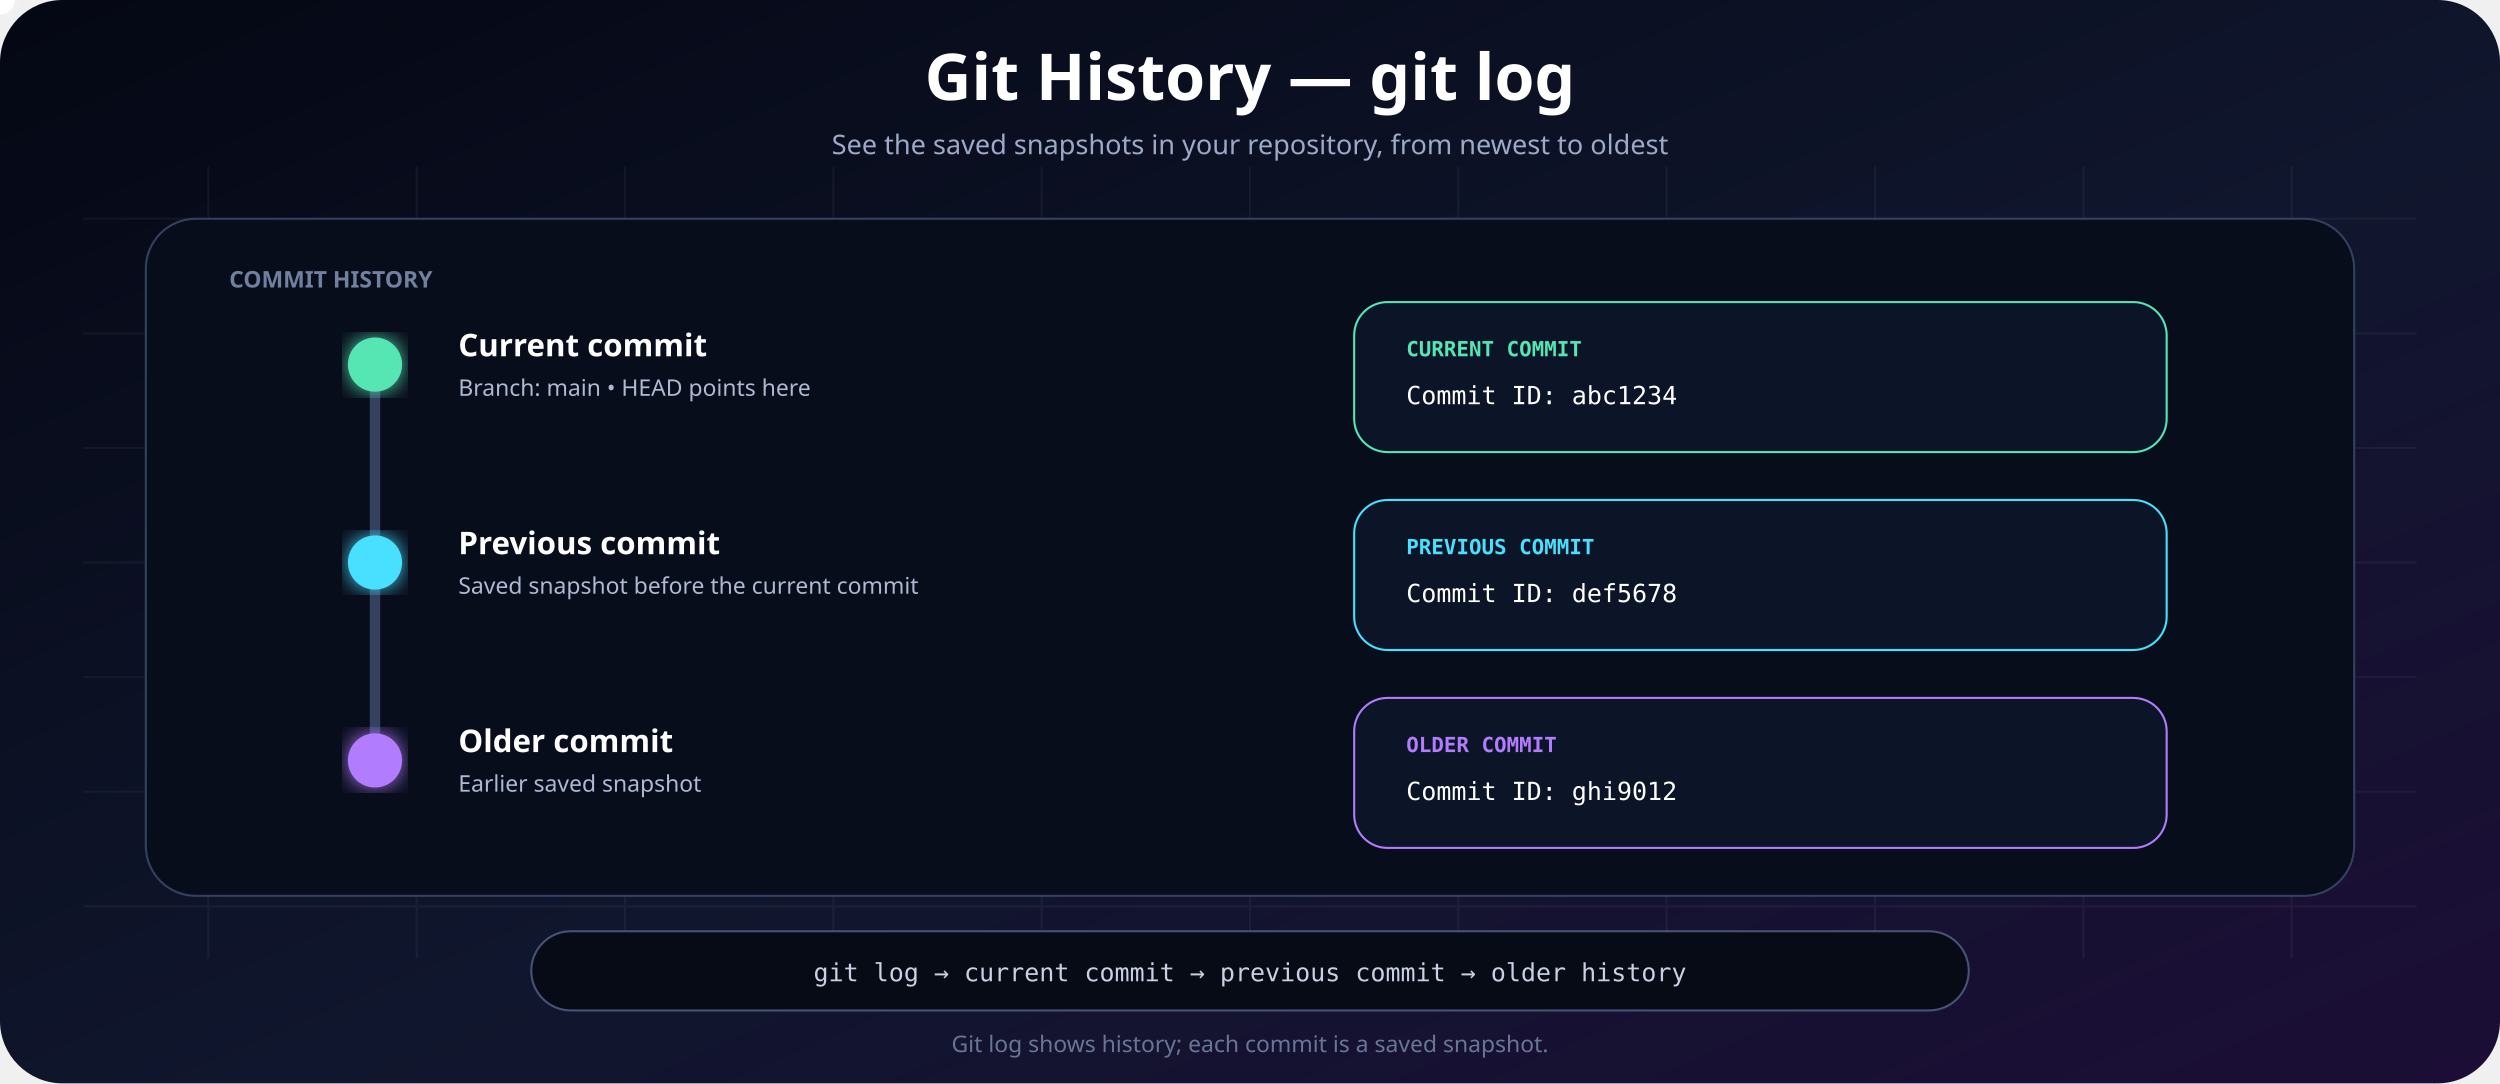
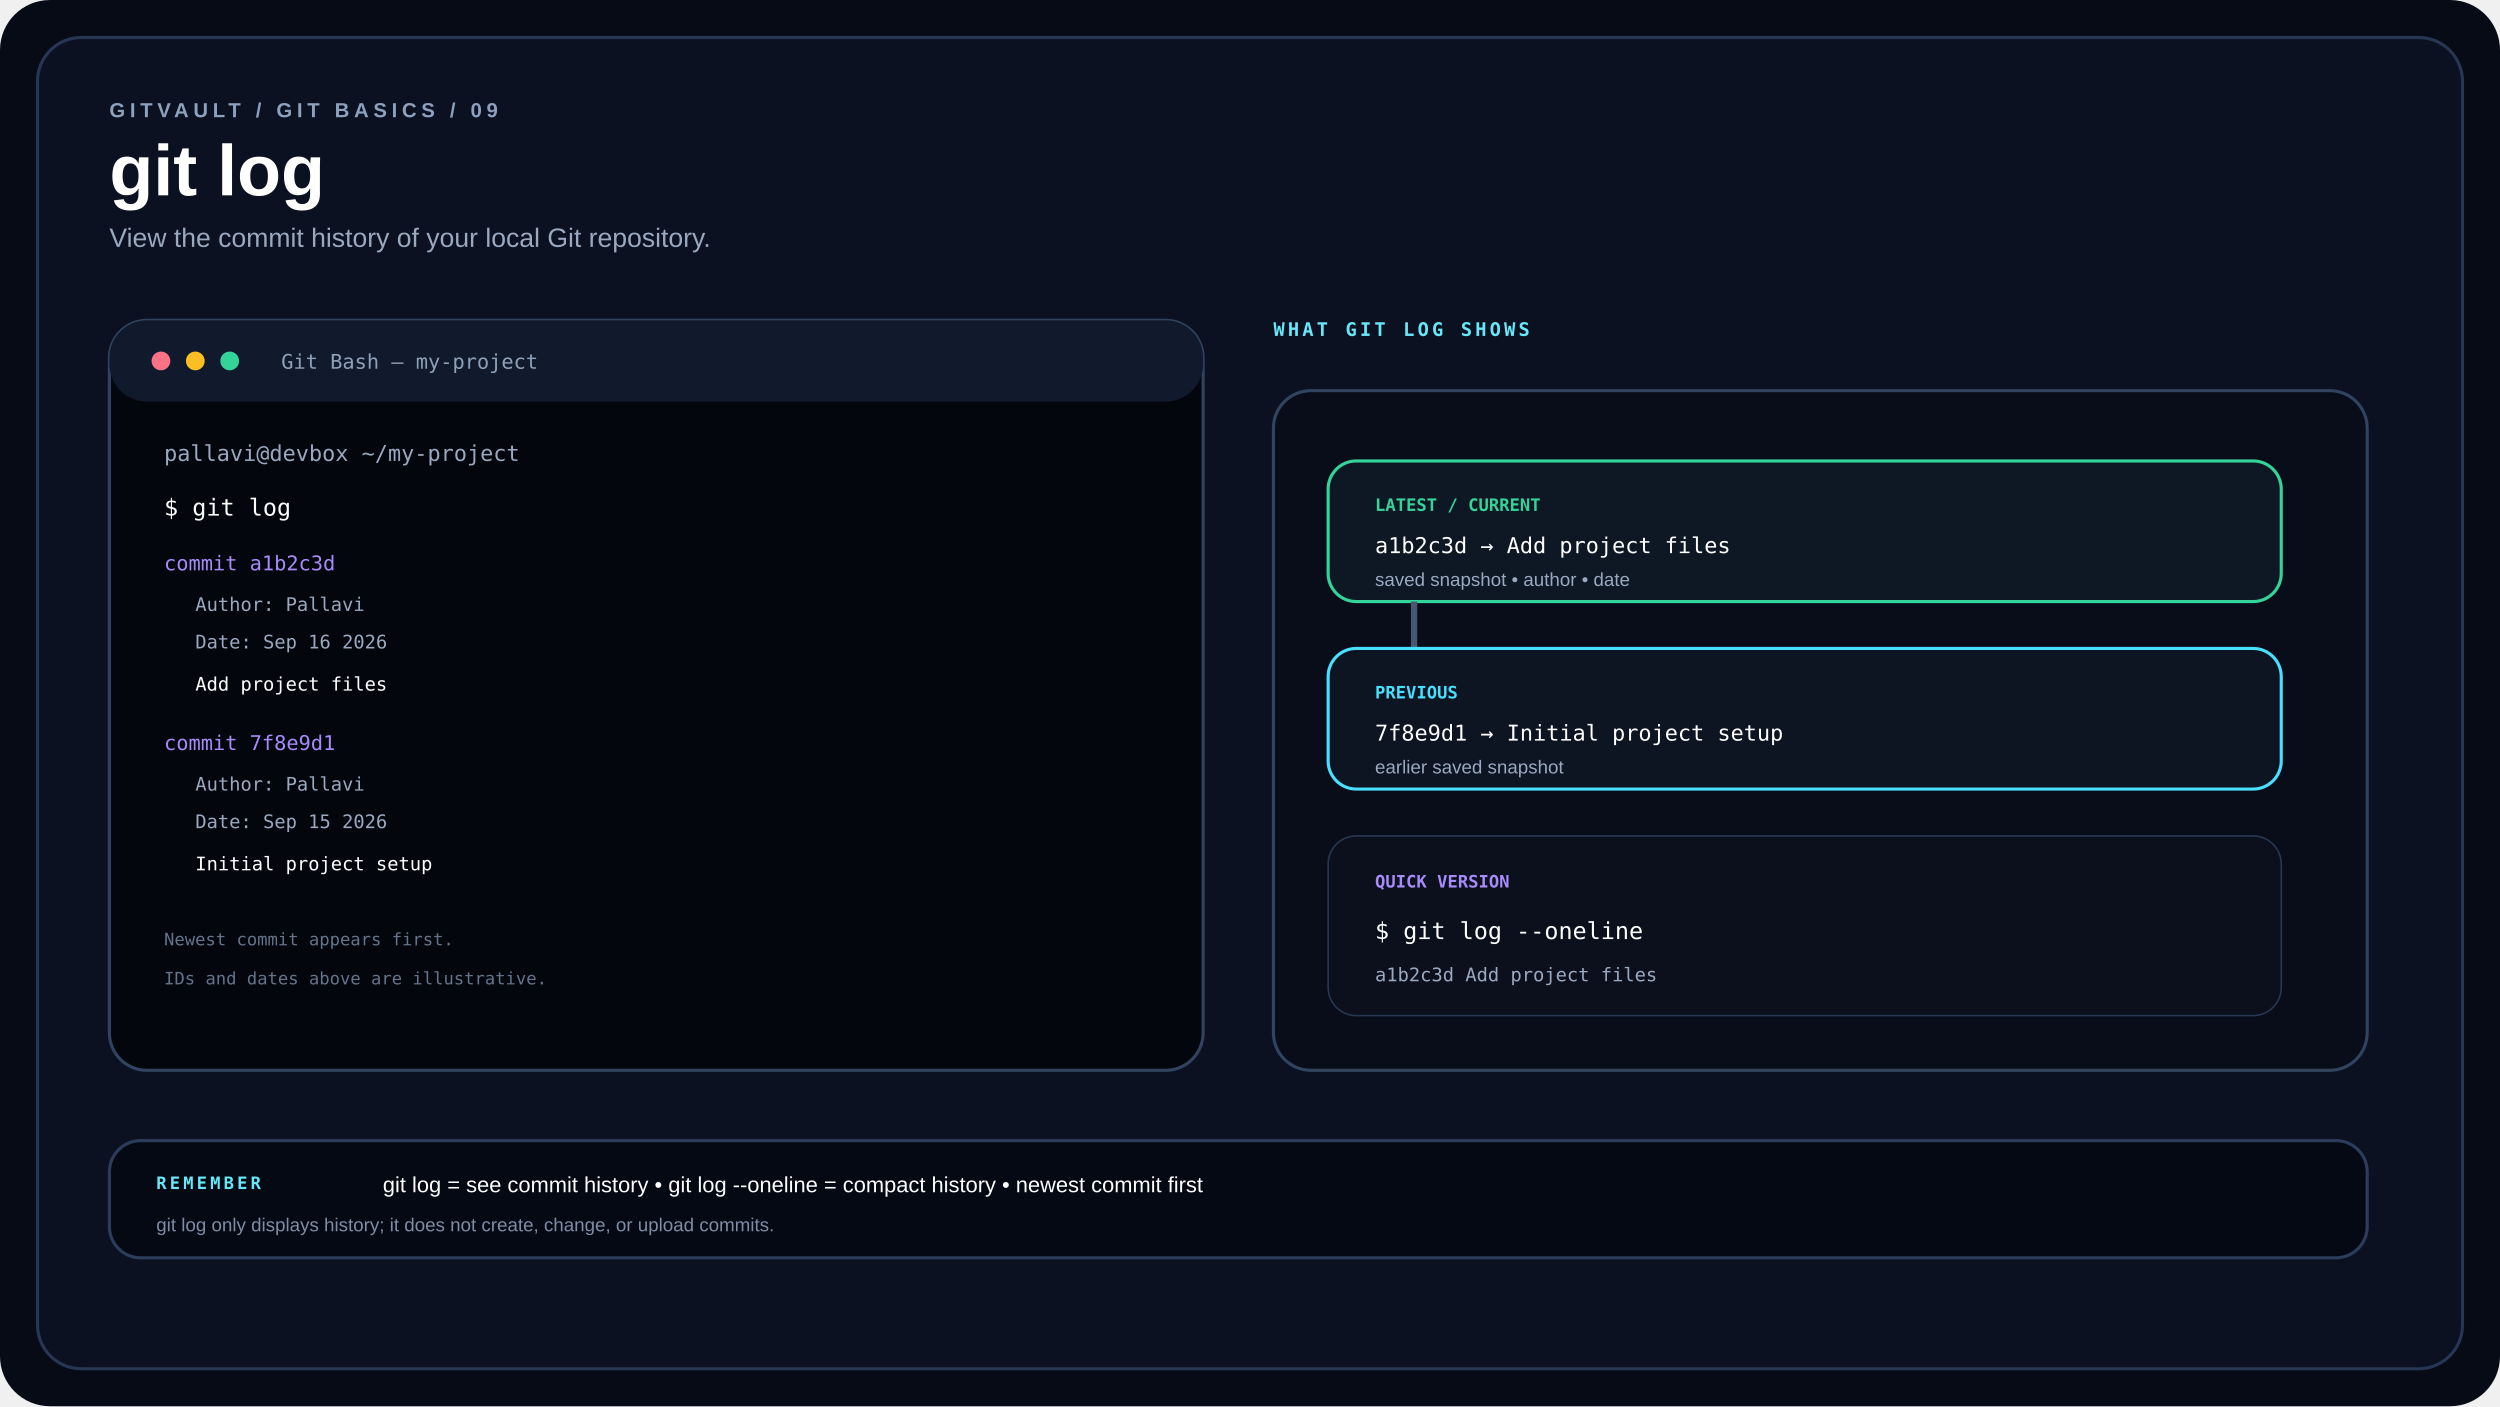
- <svg xmlns="http://www.w3.org/2000/svg" viewBox="0 0 1200 520">
-   <defs>
-     <linearGradient id="bg" x2="1" y2="1">
-       <stop stop-color="#040713" />
-       <stop offset=".55" stop-color="#10162d" />
-       <stop offset="1" stop-color="#1c0d36" />
-     </linearGradient>
-     <linearGradient id="line">
-       <stop stop-color="#55e6b3" />
-       <stop offset=".5" stop-color="#49dfff" />
-       <stop offset="1" stop-color="#b27cff" />
-     </linearGradient>
-     <filter id="glow">
-       <feGaussianBlur stdDeviation="5" result="b" />
-       <feMerge>
-         <feMergeNode in="b" />
-         <feMergeNode in="SourceGraphic" />
-       </feMerge>
-     </filter>
-   </defs>
-   <rect width="1200" height="520" rx="30" fill="url(#bg)" />
-   <g opacity=".06" stroke="#b9c4df">
-     <path d="M40 105H1160M40 160H1160M40 215H1160M40 270H1160M40 325H1160M40 380H1160M40 435H1160" />
-     <path d="M100 80V460M200 80V460M300 80V460M400 80V460M500 80V460M600 80V460M700 80V460M800 80V460M900 80V460M1000 80V460M1100 80V460" />
-   </g>
-   <text x="600" y="48" text-anchor="middle" fill="#fff" font-family="system-ui" font-size="31" font-weight="800">Git History — git log</text>
-   <text x="600" y="74" text-anchor="middle" fill="#9da9c7" font-family="system-ui" font-size="13">See the saved snapshots in your repository, from newest to oldest</text>
-   <rect x="70" y="105" width="1060" height="325" rx="24" fill="#080d1b" stroke="#33415f" />
-   <text x="110" y="138" fill="#71809f" font-family="system-ui" font-size="11" font-weight="800">COMMIT HISTORY</text>
-   <path d="M180 170V365" stroke="#34425f" stroke-width="5" />
-   <path d="M180 170V365" stroke="url(#line)" stroke-width="2" stroke-dasharray="10 12">
-     <animate attributeName="stroke-dashoffset" from="0" to="-44" dur="1s" repeatCount="indefinite" />
-   </path>
-   <g font-family="system-ui">
-     <circle cx="180" cy="175" r="13" fill="#55e6b3" filter="url(#glow)" />
-     <circle cx="180" cy="270" r="13" fill="#49dfff" filter="url(#glow)" />
-     <circle cx="180" cy="365" r="13" fill="#b27cff" filter="url(#glow)" />
-     <g fill="#fff" font-size="15" font-weight="800">
-       <text x="220" y="171">Current commit</text>
-       <text x="220" y="266">Previous commit</text>
-       <text x="220" y="361">Older commit</text>
-     </g>
-     <g fill="#aeb9d2" font-size="11">
-       <text x="220" y="190">Branch: main  •  HEAD points here</text>
-       <text x="220" y="285">Saved snapshot before the current commit</text>
-       <text x="220" y="380">Earlier saved snapshot</text>
-     </g>
-     <g font-family="monospace">
-       <rect x="650" y="145" width="390" height="72" rx="16" fill="#0c1527" stroke="#55e6b3" />
-       <text x="675" y="171" fill="#55e6b3" font-size="10" font-weight="800">CURRENT COMMIT</text>
-       <text x="675" y="194" fill="#fff" font-size="12">Commit ID: abc1234</text>
-       <rect x="650" y="240" width="390" height="72" rx="16" fill="#0c1527" stroke="#49dfff" />
-       <text x="675" y="266" fill="#49dfff" font-size="10" font-weight="800">PREVIOUS COMMIT</text>
-       <text x="675" y="289" fill="#fff" font-size="12">Commit ID: def5678</text>
-       <rect x="650" y="335" width="390" height="72" rx="16" fill="#0c1527" stroke="#b27cff" />
-       <text x="675" y="361" fill="#b27cff" font-size="10" font-weight="800">OLDER COMMIT</text>
-       <text x="675" y="384" fill="#fff" font-size="12">Commit ID: ghi9012</text>
-     </g>
-   </g>
-   <circle r="7" fill="#fff" filter="url(#glow)">
-     <animateMotion dur="3.6s" repeatCount="indefinite" path="M180 175V270V365" />
-   </circle>
-   <rect x="255" y="447" width="690" height="38" rx="19" fill="#070b16" stroke="#465276" />
-   <text x="600" y="471" text-anchor="middle" fill="#c8d0e2" font-family="monospace" font-size="12">git log  →  current commit  →  previous commit  →  older history</text>
-   <text x="600" y="505" text-anchor="middle" fill="#687596" font-family="system-ui" font-size="11">Git log shows history; each commit is a saved snapshot.</text>
+ <svg xmlns="http://www.w3.org/2000/svg" width="1600" height="900" viewBox="0 0 1600 900">
+   <rect width="1600" height="900" rx="32" fill="#070b16" />
+   <rect x="24" y="24" width="1552" height="852" rx="28" fill="#0b1120" stroke="#263653" stroke-width="2" />
+   <text x="70" y="75" fill="#8da0bd" font-family="Arial,sans-serif" font-size="13" font-weight="700" letter-spacing="3">GITVAULT / GIT BASICS / 09</text>
+   <text x="70" y="125" fill="#fff" font-family="Arial,sans-serif" font-size="46" font-weight="800">git log</text>
+   <text x="70" y="158" fill="#9aa9c0" font-family="Arial,sans-serif" font-size="17">View the commit history of your local Git repository.</text>
+   <rect x="70" y="205" width="700" height="480" rx="24" fill="#03060c" stroke="#30435f" stroke-width="2" />
+   <rect x="70" y="205" width="700" height="52" rx="24" fill="#111a2c" />
+   <circle cx="103" cy="231" r="6" fill="#fb7185" />
+   <circle cx="125" cy="231" r="6" fill="#fbbf24" />
+   <circle cx="147" cy="231" r="6" fill="#34d399" />
+   <text x="180" y="236" fill="#8fa1ba" font-family="monospace" font-size="13">Git Bash — my-project</text>
+   <text x="105" y="295" fill="#9aa9c0" font-family="monospace" font-size="14">pallavi@devbox ~/my-project</text>
+   <text x="105" y="330" fill="#fff" font-family="monospace" font-size="15">$ git log</text>
+   <text x="105" y="365" fill="#a78bfa" font-family="monospace" font-size="13">commit a1b2c3d</text>
+   <text x="125" y="391" fill="#9aa9c0" font-family="monospace" font-size="12">Author: Pallavi</text>
+   <text x="125" y="415" fill="#9aa9c0" font-family="monospace" font-size="12">Date:   Sep 16 2026</text>
+   <text x="125" y="442" fill="#fff" font-family="monospace" font-size="12">    Add project files</text>
+   <text x="105" y="480" fill="#a78bfa" font-family="monospace" font-size="13">commit 7f8e9d1</text>
+   <text x="125" y="506" fill="#9aa9c0" font-family="monospace" font-size="12">Author: Pallavi</text>
+   <text x="125" y="530" fill="#9aa9c0" font-family="monospace" font-size="12">Date:   Sep 15 2026</text>
+   <text x="125" y="557" fill="#fff" font-family="monospace" font-size="12">    Initial project setup</text>
+   <text x="105" y="605" fill="#64748b" font-family="monospace" font-size="11">Newest commit appears first.</text>
+   <text x="105" y="630" fill="#64748b" font-family="monospace" font-size="11">IDs and dates above are illustrative.</text>
+   <text x="815" y="215" fill="#67e8f9" font-family="monospace" font-size="12" font-weight="700" letter-spacing="2">WHAT GIT LOG SHOWS</text>
+   <rect x="815" y="250" width="700" height="435" rx="24" fill="#080d19" stroke="#30435f" stroke-width="2" />
+   <rect x="850" y="295" width="610" height="90" rx="18" fill="#0d1824" stroke="#34d399" stroke-width="2" />
+   <text x="880" y="327" fill="#34d399" font-family="monospace" font-size="11" font-weight="700">LATEST / CURRENT</text>
+   <text x="880" y="354" fill="#fff" font-family="monospace" font-size="14">a1b2c3d  →  Add project files</text>
+   <text x="880" y="375" fill="#9aa9c0" font-family="Arial,sans-serif" font-size="12">saved snapshot • author • date</text>
+   <line x1="905" y1="385" x2="905" y2="415" stroke="#465673" stroke-width="4" />
+   <rect x="850" y="415" width="610" height="90" rx="18" fill="#0d1422" stroke="#49dfff" stroke-width="2" />
+   <text x="880" y="447" fill="#49dfff" font-family="monospace" font-size="11" font-weight="700">PREVIOUS</text>
+   <text x="880" y="474" fill="#fff" font-family="monospace" font-size="14">7f8e9d1  →  Initial project setup</text>
+   <text x="880" y="495" fill="#9aa9c0" font-family="Arial,sans-serif" font-size="12">earlier saved snapshot</text>
+   <rect x="850" y="535" width="610" height="115" rx="18" fill="#0b101c" stroke="#293852" />
+   <text x="880" y="568" fill="#a78bfa" font-family="monospace" font-size="11" font-weight="700">QUICK VERSION</text>
+   <text x="880" y="601" fill="#fff" font-family="monospace" font-size="15">$ git log --oneline</text>
+   <text x="880" y="628" fill="#9aa9c0" font-family="monospace" font-size="12">a1b2c3d Add project files</text>
+   <rect x="70" y="730" width="1445" height="75" rx="20" fill="#050914" stroke="#2b3d5b" stroke-width="2" />
+   <text x="100" y="761" fill="#67e8f9" font-family="monospace" font-size="11" font-weight="700" letter-spacing="2">REMEMBER</text>
+   <text x="245" y="763" fill="#fff" font-family="Arial,sans-serif" font-size="14">git log = see commit history • git log --oneline = compact history • newest commit first</text>
+   <text x="100" y="788" fill="#7f8da4" font-family="Arial,sans-serif" font-size="12">git log only displays history; it does not create, change, or upload commits.</text>
</svg>
